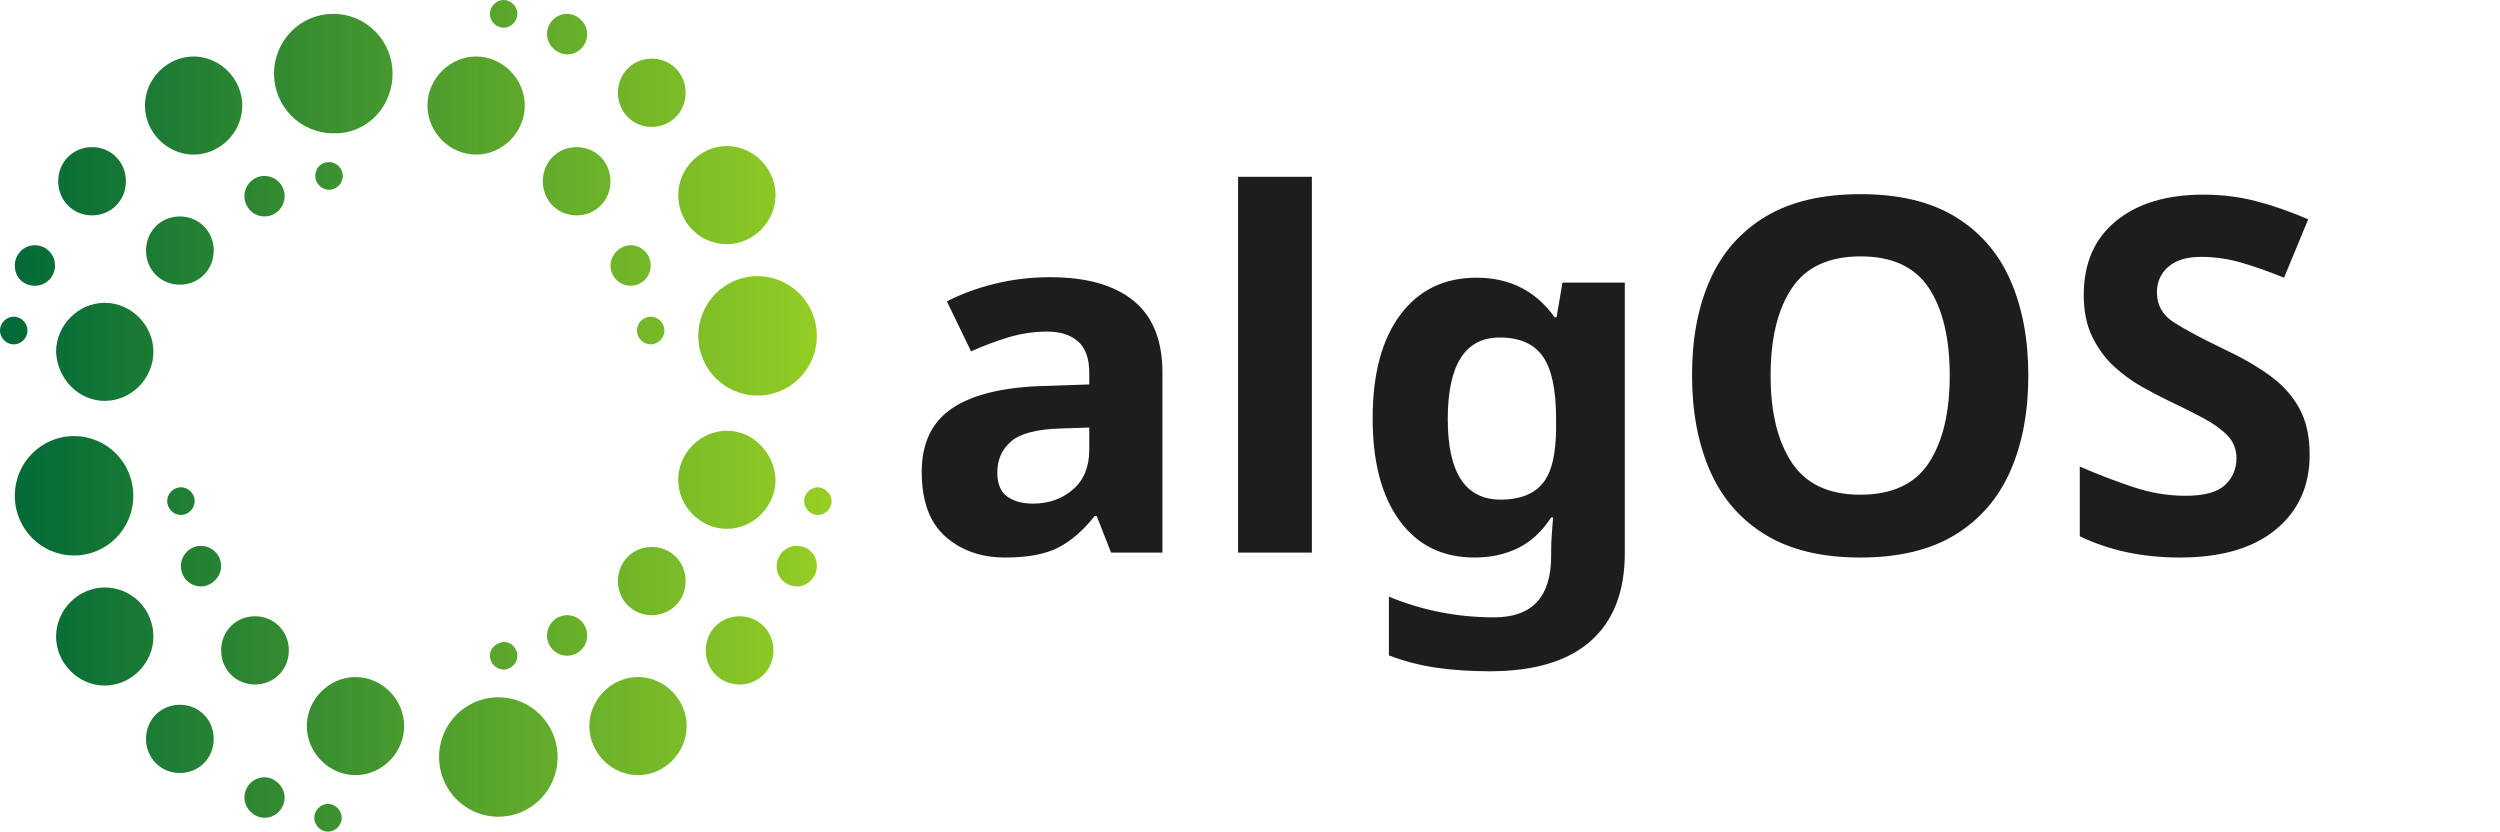
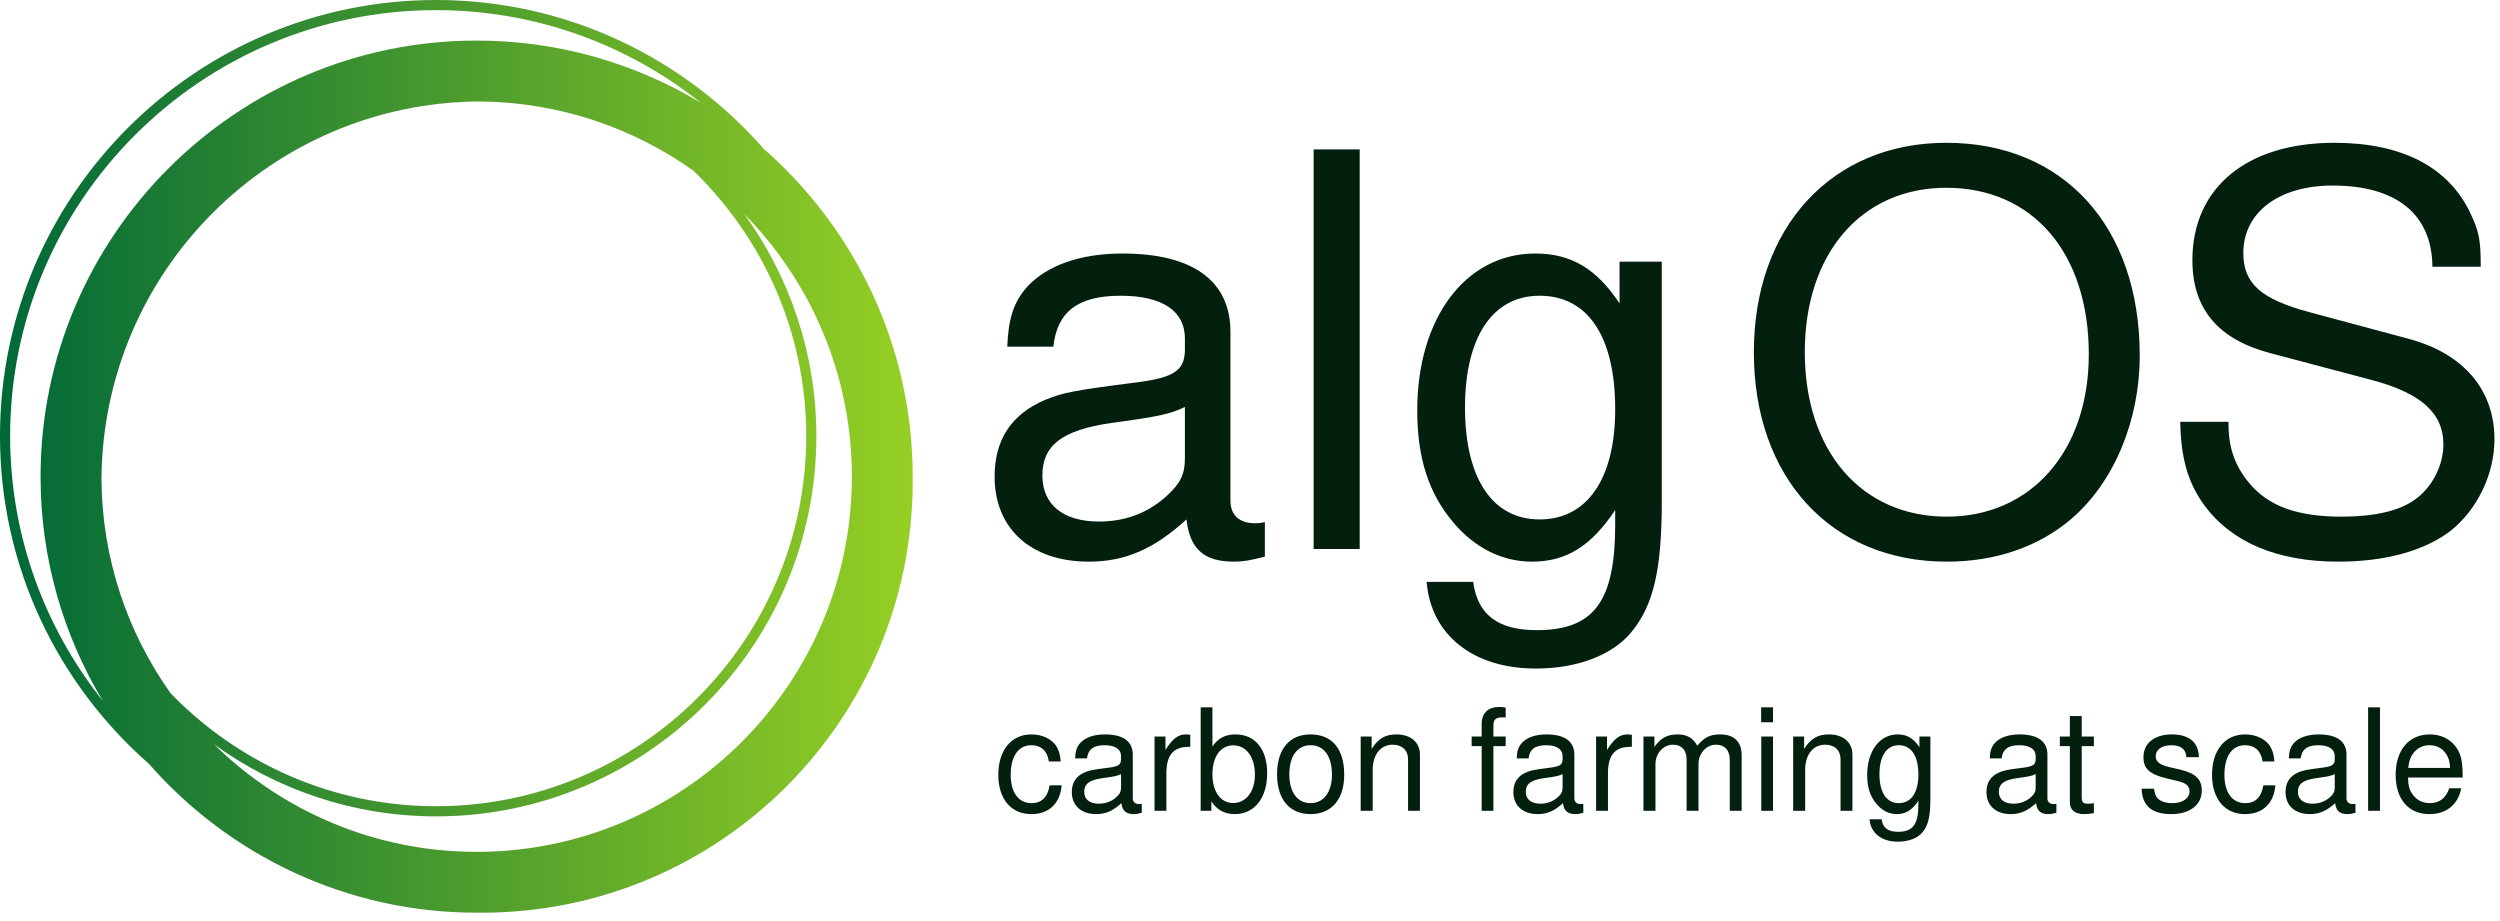
- <svg xmlns="http://www.w3.org/2000/svg" xmlns:xlink="http://www.w3.org/1999/xlink" width="120.245mm" height="40mm" viewBox="0 0 120.245 40" version="1.1" id="svg5" xml:space="preserve">
-   <defs id="defs2">
-     <linearGradient id="SvgjsLinearGradient3018">
-       <stop id="SvgjsStop3019" stop-color="#006838" offset="0" />
-       <stop id="SvgjsStop3020" stop-color="#96cf24" offset="1" />
+ <svg xmlns="http://www.w3.org/2000/svg" width="296px" height="109px" viewBox="0 0 296 109" version="1.1">
+   <defs>
+     <linearGradient x1="1.163%" y1="3.528%" x2="22.094%" y2="3.528%" id="linearGradient-1">
+       <stop stop-color="#006838" offset="0%" />
+       <stop stop-color="#96CF24" offset="100%" />
    </linearGradient>
-     <linearGradient xlink:href="#SvgjsLinearGradient3018" id="linearGradient342" gradientTransform="scale(1.003839,0.9961759)" x1="11.157" y1="11.042" x2="89.457" y2="11.042" gradientUnits="userSpaceOnUse" />
-     <linearGradient xlink:href="#SvgjsLinearGradient3018" id="linearGradient344" gradientTransform="scale(1.003839,0.9961759)" x1="11.157" y1="11.042" x2="89.457" y2="11.042" gradientUnits="userSpaceOnUse" />
+     <linearGradient x1="0%" y1="0%" x2="100%" y2="0%" id="linearGradient-2">
+       <stop stop-color="#006838" offset="0%" />
+       <stop stop-color="#96CF24" offset="100%" />
+     </linearGradient>
  </defs>
-   <g id="layer1" transform="translate(-43.7316,-162.7332)">
-     <g id="g200" transform="matrix(0.3705028,0,0,0.3705028,20.52876,172.6247)">
-       <g id="SvgjsG3014" featurekey="symbolFeature-0" transform="matrix(1.373555,0,0,1.384121,47.24147,-41.92271)" fill="url(#SvgjsLinearGradient3018)" style="fill:url(#linearGradient344)">
-         <path d="m 29.5,25.5 c 2.5,0 4.6,-2.1 4.6,-4.6 0,-2.5 -2.1,-4.6 -4.6,-4.6 -2.5,0 -4.6,2.1 -4.6,4.6 0,2.5 2.1,4.6 4.6,4.6 z M 27,58 c 0,0.7 0.6,1.3 1.3,1.3 0.7,0 1.3,-0.6 1.3,-1.3 0,-0.7 -0.6,-1.3 -1.3,-1.3 -0.7,0 -1.3,0.6 -1.3,1.3 z m 9.2,-26.7 c 1.1,0 1.9,-0.9 1.9,-1.9 0,-1.1 -0.9,-1.9 -1.9,-1.9 -1.1,0 -1.9,0.9 -1.9,1.9 0,1 0.8,1.9 1.9,1.9 z M 21.1,48.6 c 2.5,0 4.6,-2.1 4.6,-4.6 0,-2.5 -2.1,-4.6 -4.6,-4.6 -2.5,0 -4.6,2.1 -4.6,4.6 0.1,2.5 2.1,4.6 4.6,4.6 z M 14.5,37.8 c 1.1,0 1.9,-0.9 1.9,-1.9 0,-1.1 -0.9,-1.9 -1.9,-1.9 -1.1,0 -1.9,0.9 -1.9,1.9 0,1.1 0.8,1.9 1.9,1.9 z M 13.8,42 c 0,-0.7 -0.6,-1.3 -1.3,-1.3 -0.7,0 -1.3,0.6 -1.3,1.3 0,0.7 0.6,1.3 1.3,1.3 0.7,0 1.3,-0.6 1.3,-1.3 z m 6.1,-10.8 c 1.8,0 3.2,-1.4 3.2,-3.2 0,-1.8 -1.4,-3.2 -3.2,-3.2 -1.8,0 -3.2,1.4 -3.2,3.2 0,1.8 1.4,3.2 3.2,3.2 z M 58.8,13.6 c 0.7,0 1.3,-0.6 1.3,-1.3 0,-0.7 -0.6,-1.3 -1.3,-1.3 -0.7,0 -1.3,0.6 -1.3,1.3 0,0.7 0.6,1.3 1.3,1.3 z m -35,43.9 c 0,-3.1 -2.5,-5.6 -5.6,-5.6 -3.1,0 -5.6,2.5 -5.6,5.6 0,3.1 2.5,5.6 5.6,5.6 3.1,0 5.6,-2.5 5.6,-5.6 z M 79.9,33.9 c 2.5,0 4.6,-2.1 4.6,-4.6 0,-2.5 -2.1,-4.6 -4.6,-4.6 -2.5,0 -4.6,2.1 -4.6,4.6 0,2.5 2,4.6 4.6,4.6 z M 69.6,65.5 c 0,1.8 1.4,3.2 3.2,3.2 1.8,0 3.2,-1.4 3.2,-3.2 0,-1.8 -1.4,-3.2 -3.2,-3.2 -1.8,0 -3.2,1.4 -3.2,3.2 z m 3.2,-42.6 c 1.8,0 3.2,-1.4 3.2,-3.2 0,-1.8 -1.4,-3.2 -3.2,-3.2 -1.8,0 -3.2,1.4 -3.2,3.2 0,1.8 1.4,3.2 3.2,3.2 z m -7.1,8.3 c 1.8,0 3.2,-1.4 3.2,-3.2 0,-1.8 -1.4,-3.2 -3.2,-3.2 -1.8,0 -3.2,1.4 -3.2,3.2 0,1.8 1.4,3.2 3.2,3.2 z m 11.5,11.3 c 0,3.1 2.5,5.6 5.6,5.6 3.1,0 5.6,-2.5 5.6,-5.6 0,-3.1 -2.5,-5.6 -5.6,-5.6 -3.1,0 -5.6,2.5 -5.6,5.6 z M 74,42 c 0,-0.7 -0.6,-1.3 -1.3,-1.3 -0.7,0 -1.3,0.6 -1.3,1.3 0,0.7 0.6,1.3 1.3,1.3 0.7,0 1.3,-0.6 1.3,-1.3 z M 64.8,16.1 c 1.1,0 1.9,-0.9 1.9,-1.9 0,-1 -0.9,-1.9 -1.9,-1.9 -1.1,0 -1.9,0.9 -1.9,1.9 0,1 0.9,1.9 1.9,1.9 z m 6,21.7 c 1.1,0 1.9,-0.9 1.9,-1.9 0,-1.1 -0.9,-1.9 -1.9,-1.9 -1,0 -1.9,0.9 -1.9,1.9 0,1.1 0.9,1.9 1.9,1.9 z M 31.4,34.5 c 0,-1.8 -1.4,-3.2 -3.2,-3.2 -1.8,0 -3.2,1.4 -3.2,3.2 0,1.8 1.4,3.2 3.2,3.2 1.8,0 3.2,-1.4 3.2,-3.2 z m 33.4,34.2 c -1.1,0 -1.9,0.9 -1.9,1.9 0,1.1 0.9,1.9 1.9,1.9 1.1,0 1.9,-0.9 1.9,-1.9 0,-1 -0.8,-1.9 -1.9,-1.9 z m -6.5,7.7 c -3.1,0 -5.6,2.5 -5.6,5.6 0,3.1 2.5,5.6 5.6,5.6 3.1,0 5.6,-2.5 5.6,-5.6 0,-3.1 -2.5,-5.6 -5.6,-5.6 z m 13.2,-1.9 c -2.5,0 -4.6,2.1 -4.6,4.6 0,2.5 2.1,4.6 4.6,4.6 2.5,0 4.6,-2.1 4.6,-4.6 0,-2.5 -2.1,-4.6 -4.6,-4.6 z m -14,-2 c 0,0.7 0.6,1.3 1.3,1.3 0.7,0 1.3,-0.6 1.3,-1.3 0,-0.7 -0.6,-1.3 -1.3,-1.3 -0.7,0.1 -1.3,0.6 -1.3,1.3 z m 31,-15.8 c -0.7,0 -1.3,0.6 -1.3,1.3 0,0.7 0.6,1.3 1.3,1.3 0.7,0 1.3,-0.6 1.3,-1.3 0,-0.7 -0.7,-1.3 -1.3,-1.3 z m -2,5.5 c -1.1,0 -1.9,0.9 -1.9,1.9 0,1.1 0.9,1.9 1.9,1.9 1.1,0 1.9,-0.9 1.9,-1.9 0,-1.1 -0.8,-1.9 -1.9,-1.9 z M 56.2,25.5 c 2.5,0 4.6,-2.1 4.6,-4.6 0,-2.5 -2.1,-4.6 -4.6,-4.6 -2.5,0 -4.6,2.1 -4.6,4.6 0,2.5 2.1,4.6 4.6,4.6 z m 23.7,25.9 c -2.5,0 -4.6,2.1 -4.6,4.6 0,2.5 2.1,4.6 4.6,4.6 2.5,0 4.6,-2.1 4.6,-4.6 -0.1,-2.5 -2.1,-4.6 -4.6,-4.6 z M 21.1,66.1 c -2.5,0 -4.6,2.1 -4.6,4.6 0,2.5 2.1,4.6 4.6,4.6 2.5,0 4.6,-2.1 4.6,-4.6 0,-2.5 -2,-4.6 -4.6,-4.6 z m 60,2.7 c -1.8,0 -3.2,1.4 -3.2,3.2 0,1.8 1.4,3.2 3.2,3.2 1.8,0 3.2,-1.4 3.2,-3.2 0,-1.8 -1.4,-3.2 -3.2,-3.2 z M 30.2,62.2 c -1.1,0 -1.9,0.9 -1.9,1.9 0,1.1 0.9,1.9 1.9,1.9 1,0 1.9,-0.9 1.9,-1.9 0,-1.1 -0.9,-1.9 -1.9,-1.9 z m 5.1,6.6 c -1.8,0 -3.2,1.4 -3.2,3.2 0,1.8 1.4,3.2 3.2,3.2 1.8,0 3.2,-1.4 3.2,-3.2 0,-1.8 -1.4,-3.2 -3.2,-3.2 z m 0.9,15.1 c -1.1,0 -1.9,0.9 -1.9,1.9 0,1 0.9,1.9 1.9,1.9 1.1,0 1.9,-0.9 1.9,-1.9 0,-1 -0.9,-1.9 -1.9,-1.9 z m -8,-6.8 c -1.8,0 -3.2,1.4 -3.2,3.2 0,1.8 1.4,3.2 3.2,3.2 1.8,0 3.2,-1.4 3.2,-3.2 0,-1.8 -1.4,-3.2 -3.2,-3.2 z M 41,27.5 c 0,0.7 0.6,1.3 1.3,1.3 0.7,0 1.3,-0.6 1.3,-1.3 0,-0.7 -0.6,-1.3 -1.3,-1.3 -0.8,0 -1.3,0.6 -1.3,1.3 z m 7.3,-9.6 c 0,-3.1 -2.5,-5.6 -5.6,-5.6 -3.1,0 -5.6,2.5 -5.6,5.6 0,3.1 2.5,5.6 5.6,5.6 3.1,0.1 5.6,-2.4 5.6,-5.6 z m -6.1,68.5 c -0.7,0 -1.3,0.6 -1.3,1.3 0,0.7 0.6,1.3 1.3,1.3 0.7,0 1.3,-0.6 1.3,-1.3 0,-0.7 -0.6,-1.3 -1.3,-1.3 z m 2.6,-11.9 c -2.5,0 -4.6,2.1 -4.6,4.6 0,2.5 2.1,4.6 4.6,4.6 2.5,0 4.6,-2.1 4.6,-4.6 0,-2.5 -2.1,-4.6 -4.6,-4.6 z" id="path183" style="fill:url(#linearGradient342)" />
+   <g id="Page-1" stroke="none" stroke-width="1" fill="none" fill-rule="evenodd">
+     <g id="Group">
+       <g id="logo-with-text">
+         <g id="text" transform="translate(112, 2)" font-family="Helvetica-Light, Helvetica" fill="#03200F" font-weight="300">
+           <text id="carbon-farming-at-sc" font-size="16.8">
+             <tspan x="5.683" y="94">carbon farming at scale</tspan>
+           </text>
+           <text id="algOS" font-size="64.9">
+             <tspan x="3.042" y="63">alg</tspan>
+             <tspan x="93.189" y="63" font-family="Helvetica" font-weight="normal">OS</tspan>
+           </text>
+         </g>
+         <g id="circle" fill-rule="nonzero" fill="url(#linearGradient-2)">
+           <path d="M108.064,56.434 C108.064,40.979 101.23,27.099 90.436,17.629 C80.965,6.834 67.085,0 51.631,0 C23.162,0 0,23.162 0,51.631 C0,67.082 6.832,80.959 17.623,90.43 C27.093,101.228 40.976,108.064 56.434,108.064 C56.535,108.064 56.633,108.057 56.734,108.057 C56.835,108.057 56.933,108.064 57.034,108.064 C85.217,108.064 108.064,85.217 108.064,57.034 C108.064,56.933 108.057,56.835 108.057,56.734 C108.057,56.633 108.064,56.535 108.064,56.434 Z M20.206,82.094 C15.109,74.916 12.077,66.174 12.014,56.734 C12.176,32.106 32.105,12.176 56.734,12.014 C66.174,12.077 74.917,15.109 82.094,20.206 C90.323,28.184 95.457,39.333 95.457,51.631 C95.457,75.796 75.796,95.457 51.631,95.457 C39.333,95.457 28.184,90.323 20.206,82.094 Z M1.201,51.631 C1.201,23.823 23.823,1.201 51.631,1.201 C63.467,1.201 74.356,5.31 82.969,12.163 C75.209,7.495 66.131,4.803 56.434,4.803 C27.965,4.803 4.803,27.965 4.803,56.434 C4.803,66.128 7.494,75.204 12.16,82.963 C5.308,74.352 1.201,63.465 1.201,51.631 Z M56.434,100.86 C44.33,100.86 33.347,95.991 25.329,88.115 C32.742,93.481 41.831,96.658 51.631,96.658 C76.459,96.658 96.658,76.459 96.658,51.631 C96.658,41.831 93.481,32.742 88.115,25.329 C95.991,33.347 100.86,44.33 100.86,56.434 C100.86,80.931 80.931,100.86 56.434,100.86 Z" id="path3491-0" />
+         </g>
      </g>
-       <text xml:space="preserve" style="font-style:normal;font-variant:normal;font-weight:bold;font-stretch:normal;font-size:64.193px;font-family:sans-serif;-inkscape-font-specification:'sans-serif, Bold';font-variant-ligatures:normal;font-variant-caps:normal;font-variant-numeric:normal;font-variant-east-asian:normal;fill:#1d1d1d;fill-opacity:1;stroke-width:5.349" x="179.578" y="45.04" id="text348">
-         <tspan id="tspan346" style="font-style:normal;font-variant:normal;font-weight:bold;font-stretch:normal;font-size:64.193px;font-family:sans-serif;-inkscape-font-specification:'sans-serif, Bold';font-variant-ligatures:normal;font-variant-caps:normal;font-variant-numeric:normal;font-variant-east-asian:normal;fill:#1d1d1d;fill-opacity:1;stroke-width:5.349" x="179.578" y="45.04">algOS</tspan>
-       </text>
    </g>
  </g>
</svg>
